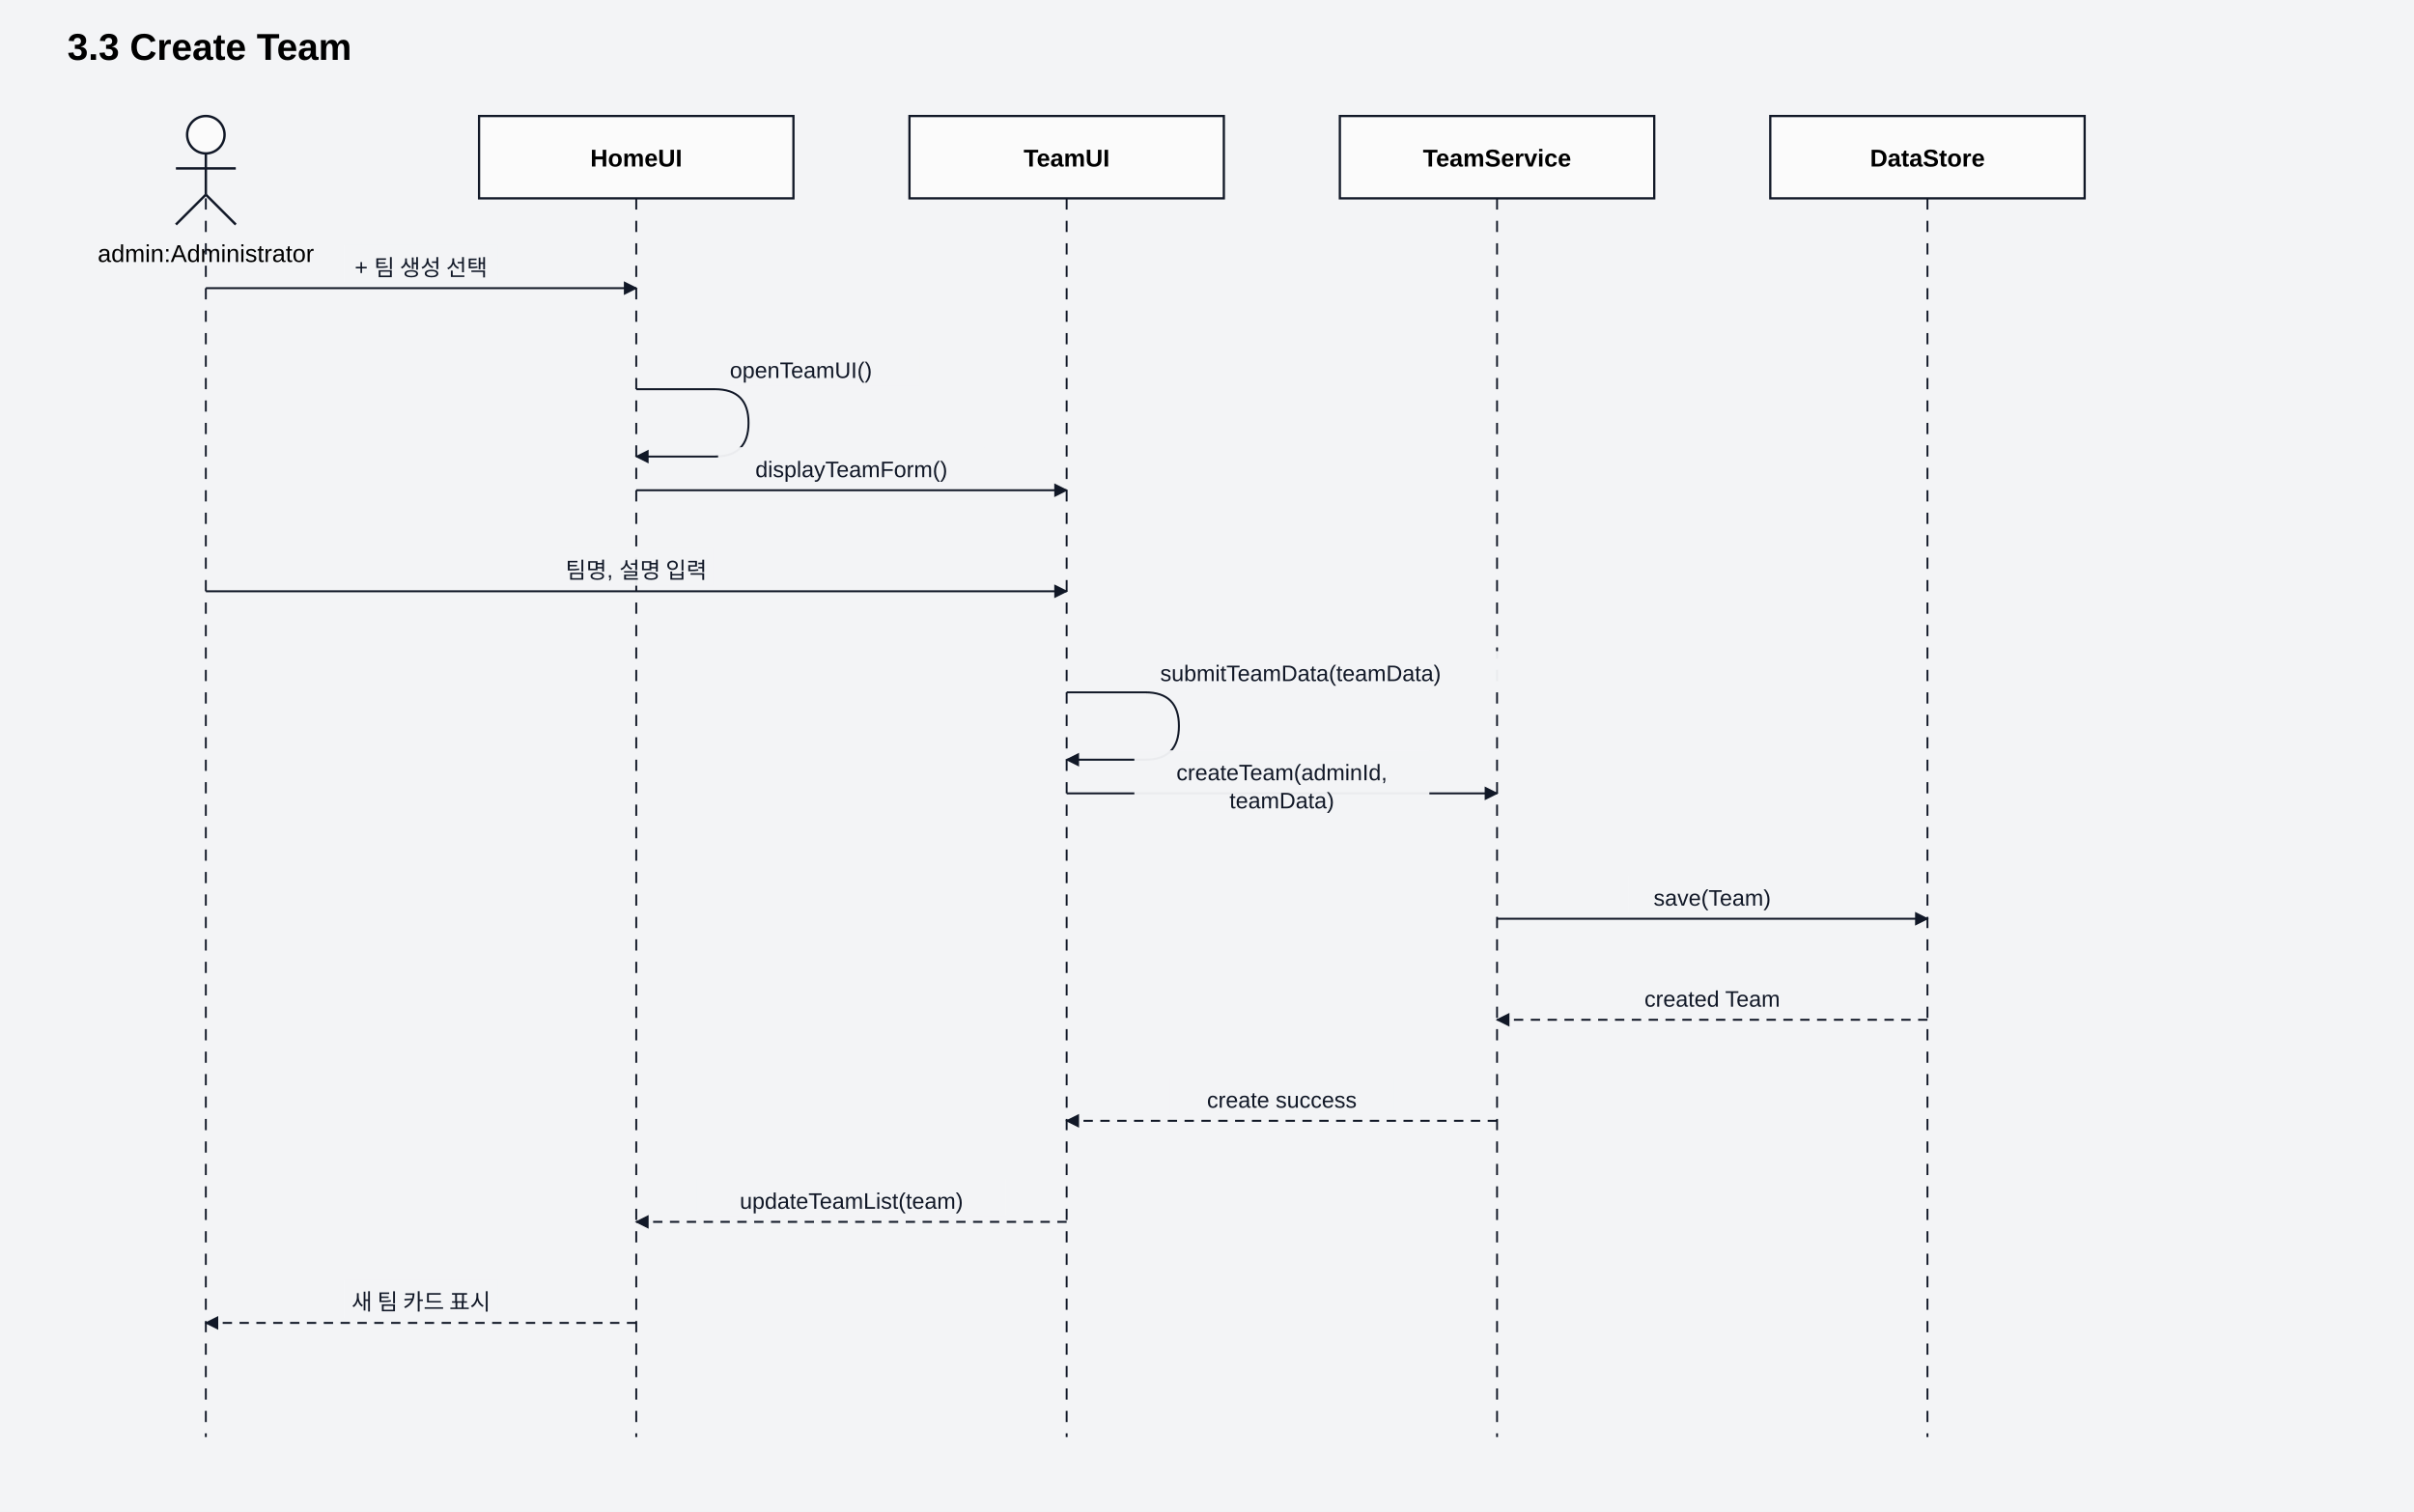
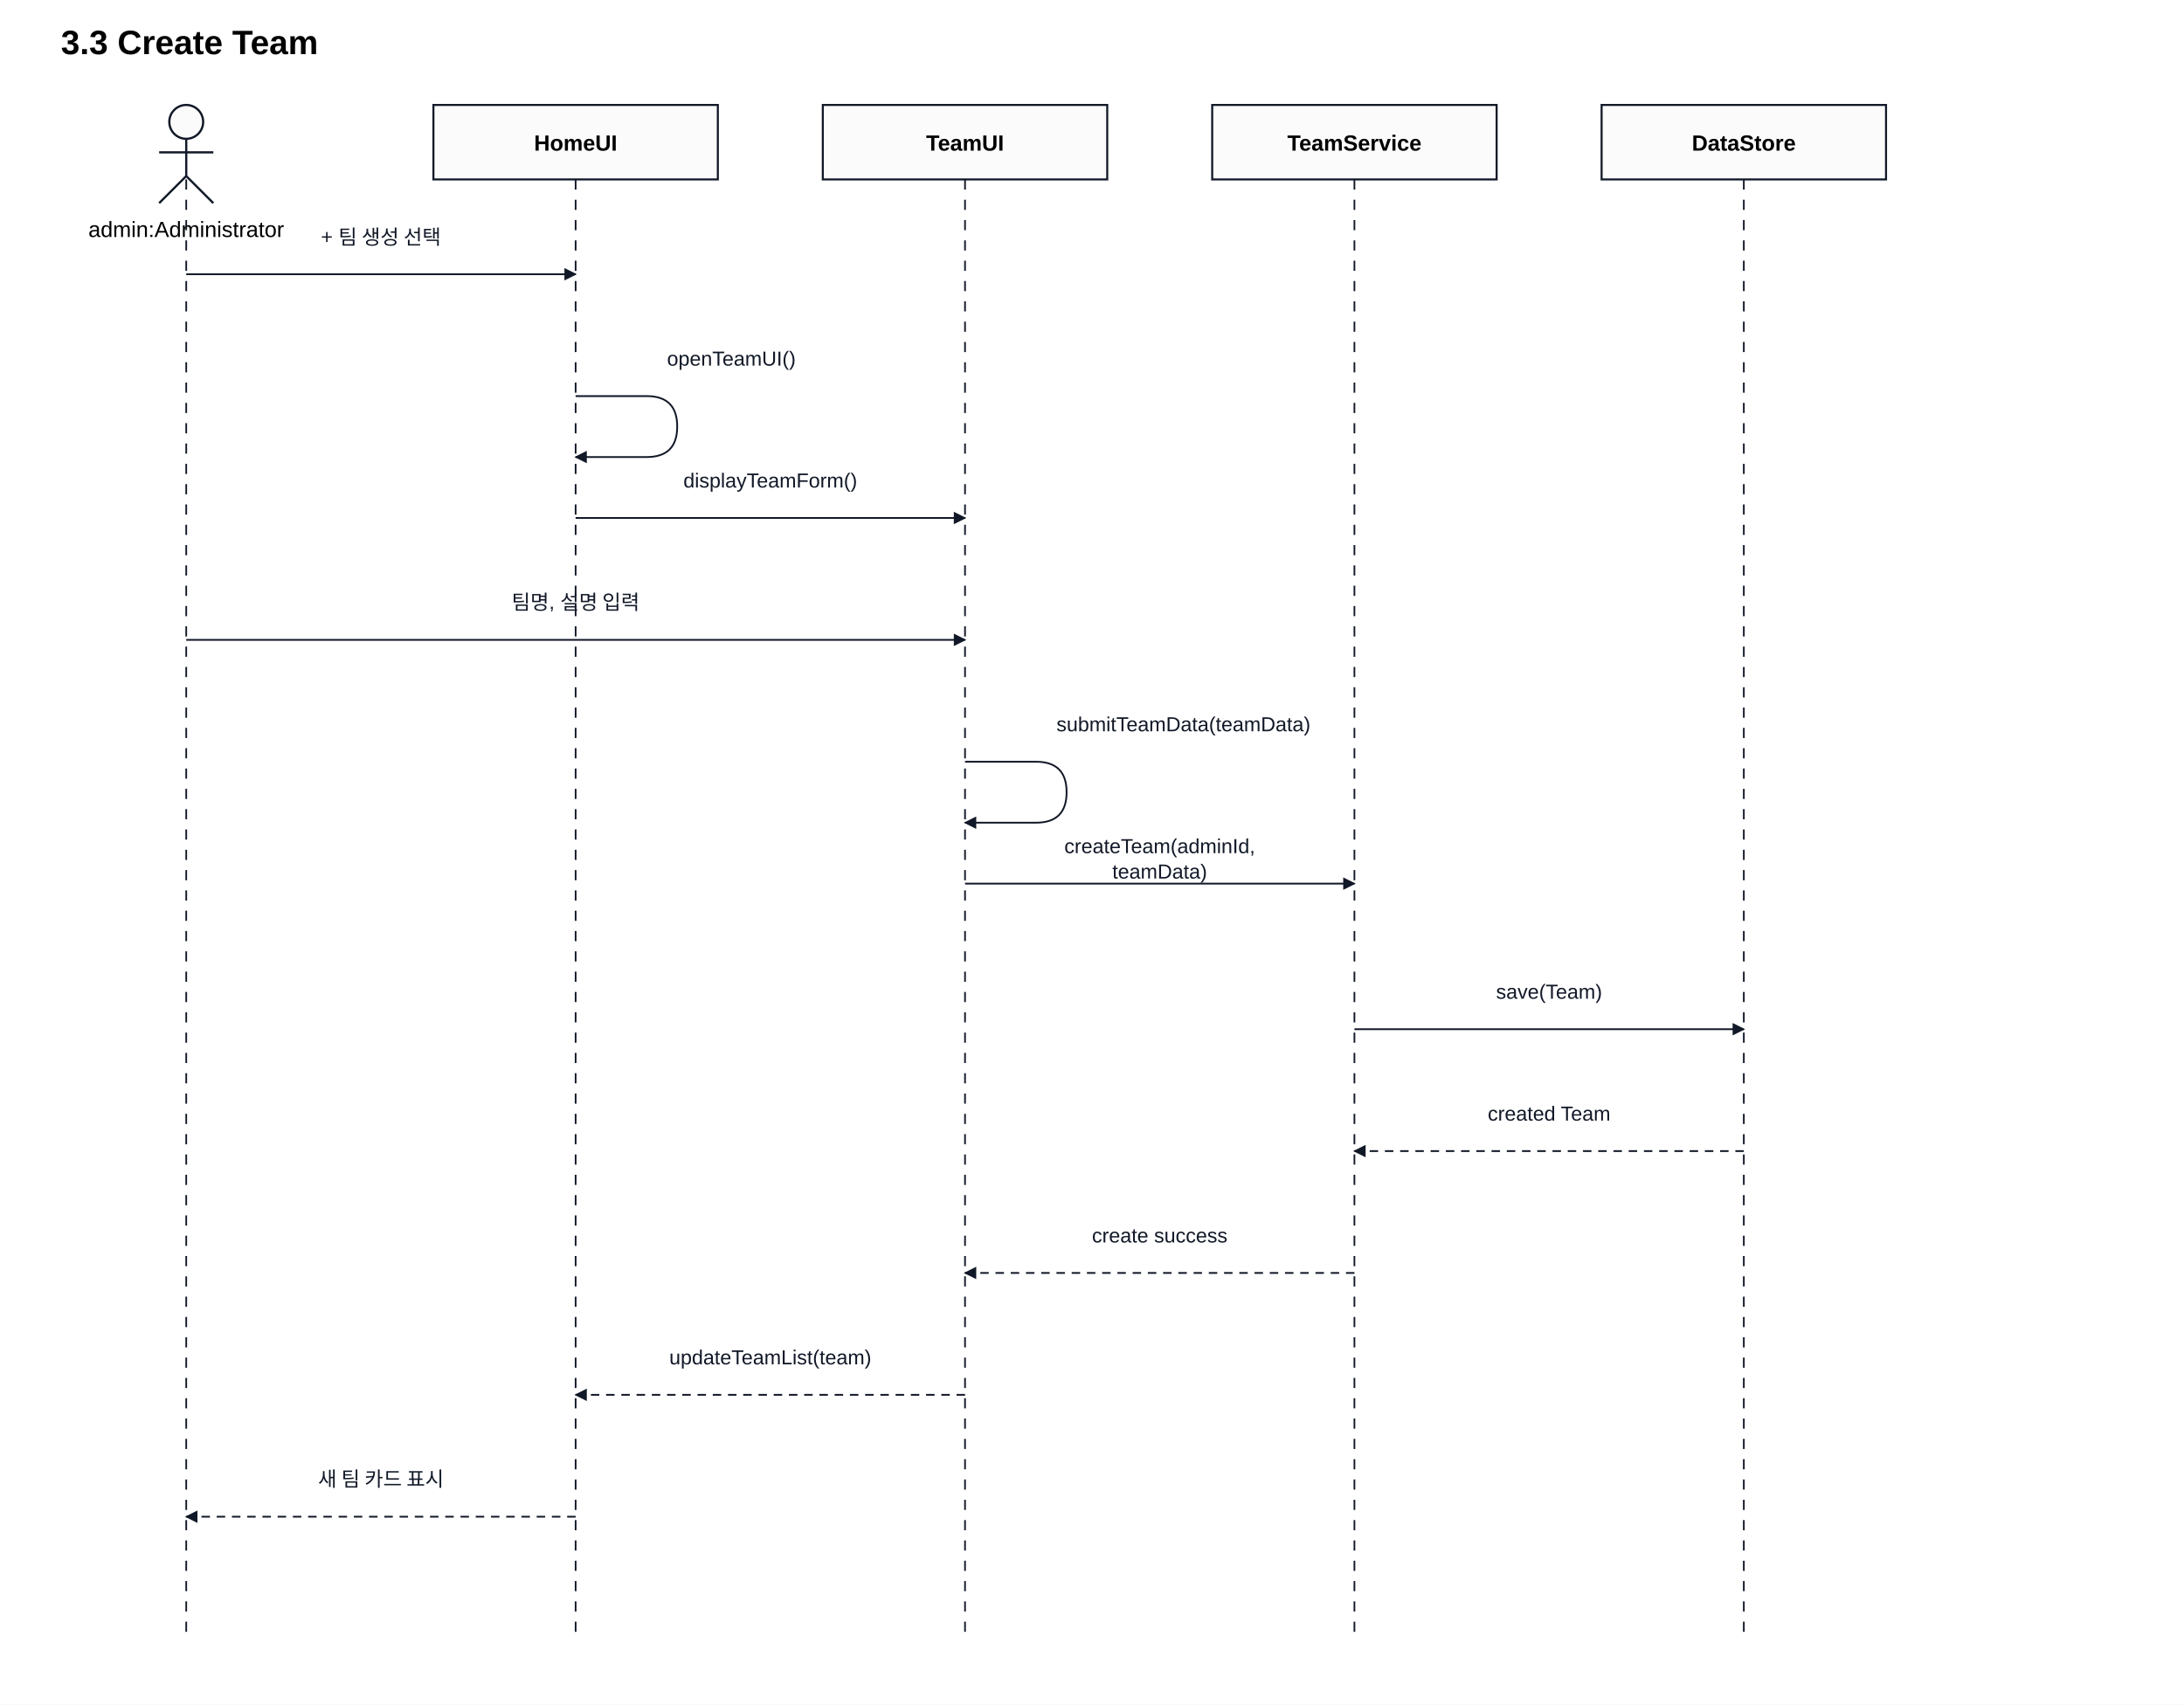
- <svg xmlns="http://www.w3.org/2000/svg" width="1290" height="808" viewBox="0 0 1290 808">
+ <svg xmlns="http://www.w3.org/2000/svg" width="1290" height="1007" viewBox="0 0 1290 1007">
  <defs>
    <marker id="arrow" viewBox="0 0 10 10" refX="9" refY="5" markerWidth="7" markerHeight="7" orient="auto">
      <path d="M0 0 L10 5 L0 10 z" fill="#111827" />
    </marker>
    <marker id="hollowArrow" viewBox="0 0 10 10" refX="9" refY="5" markerWidth="7" markerHeight="7" orient="auto">
      <path d="M0 0 L10 5 L0 10 z" fill="#fbfbfb" stroke="#111827" />
    </marker>
    <marker id="diamond" viewBox="0 0 16 10" refX="1" refY="5" markerWidth="11" markerHeight="9" orient="auto">
      <path d="M1 5 L8 1 L15 5 L8 9 z" fill="#111827" stroke="#111827" />
    </marker>
  </defs>
-   <rect width="100%" height="100%" fill="#f3f4f6" />
+   <rect width="100%" height="100%" fill="#ffffff" />
  <text x="36" y="32" font-family="Arial, sans-serif" font-size="20" font-weight="700">3.3 Create Team</text>
  <circle cx="110" cy="72" r="10" fill="#fbfbfb" stroke="#111827" stroke-width="1.3" />
  <line x1="110" y1="82" x2="110" y2="104" stroke="#111827" stroke-width="1.3" />
  <line x1="94" y1="90" x2="126" y2="90" stroke="#111827" stroke-width="1.3" />
  <line x1="110" y1="104" x2="94" y2="120" stroke="#111827" stroke-width="1.3" />
  <line x1="110" y1="104" x2="126" y2="120" stroke="#111827" stroke-width="1.3" />
  <text x="110" y="140" text-anchor="middle" font-family="Arial, sans-serif" font-size="13">admin:Administrator</text>
-   <line x1="110" y1="106" x2="110" y2="768" stroke="#111827" stroke-width="1" stroke-dasharray="6 6" />
+   <line x1="110" y1="106" x2="110" y2="967" stroke="#111827" stroke-width="1" stroke-dasharray="6 6" />
  <rect x="256" y="62" width="168" height="44" fill="#fbfbfb" stroke="#111827" stroke-width="1.2" />
  <text x="340" y="89" text-anchor="middle" font-family="Arial, sans-serif" font-size="13" font-weight="700">HomeUI</text>
-   <line x1="340" y1="106" x2="340" y2="768" stroke="#111827" stroke-width="1" stroke-dasharray="6 6" />
+   <line x1="340" y1="106" x2="340" y2="967" stroke="#111827" stroke-width="1" stroke-dasharray="6 6" />
  <rect x="486" y="62" width="168" height="44" fill="#fbfbfb" stroke="#111827" stroke-width="1.2" />
  <text x="570" y="89" text-anchor="middle" font-family="Arial, sans-serif" font-size="13" font-weight="700">TeamUI</text>
-   <line x1="570" y1="106" x2="570" y2="768" stroke="#111827" stroke-width="1" stroke-dasharray="6 6" />
+   <line x1="570" y1="106" x2="570" y2="967" stroke="#111827" stroke-width="1" stroke-dasharray="6 6" />
  <rect x="716" y="62" width="168" height="44" fill="#fbfbfb" stroke="#111827" stroke-width="1.2" />
  <text x="800" y="89" text-anchor="middle" font-family="Arial, sans-serif" font-size="13" font-weight="700">TeamService</text>
-   <line x1="800" y1="106" x2="800" y2="768" stroke="#111827" stroke-width="1" stroke-dasharray="6 6" />
+   <line x1="800" y1="106" x2="800" y2="967" stroke="#111827" stroke-width="1" stroke-dasharray="6 6" />
  <rect x="946" y="62" width="168" height="44" fill="#fbfbfb" stroke="#111827" stroke-width="1.2" />
  <text x="1030" y="89" text-anchor="middle" font-family="Arial, sans-serif" font-size="13" font-weight="700">DataStore</text>
-   <line x1="1030" y1="106" x2="1030" y2="768" stroke="#111827" stroke-width="1" stroke-dasharray="6 6" />
-   <line x1="110" y1="154" x2="340" y2="154" stroke="#111827" stroke-width="1.05" marker-end="url(#arrow)" />
-   <rect x="183.98" y="131" width="82.04" height="20" fill="#f3f4f6" opacity="0.96" />
-   <text x="225" y="147" text-anchor="middle" font-family="Arial, sans-serif" font-size="12" font-weight="400" fill="#111827">+ 팀 생성 선택</text>
-   <path d="M340 208 h42 q18 0 18 18 q0 18 -18 18 h-42" fill="none" stroke="#111827" stroke-width="1.05" marker-end="url(#arrow)" />
-   <rect x="387" y="186" width="104.72" height="20" fill="#f3f4f6" opacity="0.96" />
-   <text x="390" y="202" text-anchor="start" font-family="Arial, sans-serif" font-size="12" font-weight="400" fill="#111827">openTeamUI()</text>
-   <line x1="340" y1="262" x2="570" y2="262" stroke="#111827" stroke-width="1.05" marker-end="url(#arrow)" />
-   <rect x="383.74" y="239" width="142.52" height="20" fill="#f3f4f6" opacity="0.96" />
-   <text x="455" y="255" text-anchor="middle" font-family="Arial, sans-serif" font-size="12" font-weight="400" fill="#111827">displayTeamForm()</text>
-   <line x1="110" y1="316" x2="570" y2="316" stroke="#111827" stroke-width="1.05" marker-end="url(#arrow)" />
-   <rect x="298.98" y="293" width="82.04" height="20" fill="#f3f4f6" opacity="0.96" />
-   <text x="340" y="309" text-anchor="middle" font-family="Arial, sans-serif" font-size="12" font-weight="400" fill="#111827">팀명, 설명 입력</text>
-   <path d="M570 370 h42 q18 0 18 18 q0 18 -18 18 h-42" fill="none" stroke="#111827" stroke-width="1.05" marker-end="url(#arrow)" />
-   <rect x="617" y="348" width="195.44" height="20" fill="#f3f4f6" opacity="0.96" />
-   <text x="620" y="364" text-anchor="start" font-family="Arial, sans-serif" font-size="12" font-weight="400" fill="#111827">submitTeamData(teamData)</text>
-   <line x1="570" y1="424" x2="800" y2="424" stroke="#111827" stroke-width="1.05" marker-end="url(#arrow)" />
-   <rect x="606.18" y="401" width="157.64" height="35" fill="#f3f4f6" opacity="0.96" />
-   <text x="685" y="417" text-anchor="middle" font-family="Arial, sans-serif" font-size="12" font-weight="400" fill="#111827">createTeam(adminId,</text>
-   <text x="685" y="432" text-anchor="middle" font-family="Arial, sans-serif" font-size="12" font-weight="400" fill="#111827">teamData)</text>
-   <line x1="800" y1="491" x2="1030" y2="491" stroke="#111827" stroke-width="1.05" marker-end="url(#arrow)" />
-   <rect x="870.2" y="468" width="89.6" height="20" fill="#f3f4f6" opacity="0.96" />
-   <text x="915" y="484" text-anchor="middle" font-family="Arial, sans-serif" font-size="12" font-weight="400" fill="#111827">save(Team)</text>
-   <line x1="1030" y1="545" x2="800" y2="545" stroke="#111827" stroke-width="1.05" marker-end="url(#arrow)" stroke-dasharray="5 4" />
-   <rect x="862.64" y="522" width="104.72" height="20" fill="#f3f4f6" opacity="0.96" />
-   <text x="915" y="538" text-anchor="middle" font-family="Arial, sans-serif" font-size="12" font-weight="400" fill="#111827">created Team</text>
-   <line x1="800" y1="599" x2="570" y2="599" stroke="#111827" stroke-width="1.05" marker-end="url(#arrow)" stroke-dasharray="5 4" />
-   <rect x="625.08" y="576" width="119.84" height="20" fill="#f3f4f6" opacity="0.96" />
-   <text x="685" y="592" text-anchor="middle" font-family="Arial, sans-serif" font-size="12" font-weight="400" fill="#111827">create success</text>
-   <line x1="570" y1="653" x2="340" y2="653" stroke="#111827" stroke-width="1.05" marker-end="url(#arrow)" stroke-dasharray="5 4" />
-   <rect x="372.4" y="630" width="165.2" height="20" fill="#f3f4f6" opacity="0.96" />
-   <text x="455" y="646" text-anchor="middle" font-family="Arial, sans-serif" font-size="12" font-weight="400" fill="#111827">updateTeamList(team)</text>
-   <line x1="340" y1="707" x2="110" y2="707" stroke="#111827" stroke-width="1.05" marker-end="url(#arrow)" stroke-dasharray="5 4" />
-   <rect x="183.98" y="684" width="82.04" height="20" fill="#f3f4f6" opacity="0.96" />
-   <text x="225" y="700" text-anchor="middle" font-family="Arial, sans-serif" font-size="12" font-weight="400" fill="#111827">새 팀 카드 표시</text>
+   <line x1="1030" y1="106" x2="1030" y2="967" stroke="#111827" stroke-width="1" stroke-dasharray="6 6" />
+   <line x1="110" y1="162" x2="340" y2="162" stroke="#111827" stroke-width="1.05" marker-end="url(#arrow)" />
+   <text x="225" y="144" text-anchor="middle" font-family="Arial, sans-serif" font-size="12" font-weight="400" fill="#111827">+ 팀 생성 선택</text>
+   <path d="M340 234 h42 q18 0 18 18 q0 18 -18 18 h-42" fill="none" stroke="#111827" stroke-width="1.05" marker-end="url(#arrow)" />
+   <text x="394" y="216" text-anchor="start" font-family="Arial, sans-serif" font-size="12" font-weight="400" fill="#111827">openTeamUI()</text>
+   <line x1="340" y1="306" x2="570" y2="306" stroke="#111827" stroke-width="1.05" marker-end="url(#arrow)" />
+   <text x="455" y="288" text-anchor="middle" font-family="Arial, sans-serif" font-size="12" font-weight="400" fill="#111827">displayTeamForm()</text>
+   <line x1="110" y1="378" x2="570" y2="378" stroke="#111827" stroke-width="1.05" marker-end="url(#arrow)" />
+   <text x="340" y="360" text-anchor="middle" font-family="Arial, sans-serif" font-size="12" font-weight="400" fill="#111827">팀명, 설명 입력</text>
+   <path d="M570 450 h42 q18 0 18 18 q0 18 -18 18 h-42" fill="none" stroke="#111827" stroke-width="1.05" marker-end="url(#arrow)" />
+   <text x="624" y="432" text-anchor="start" font-family="Arial, sans-serif" font-size="12" font-weight="400" fill="#111827">submitTeamData(teamData)</text>
+   <line x1="570" y1="522" x2="800" y2="522" stroke="#111827" stroke-width="1.05" marker-end="url(#arrow)" />
+   <text x="685" y="504" text-anchor="middle" font-family="Arial, sans-serif" font-size="12" font-weight="400" fill="#111827">createTeam(adminId,</text>
+   <text x="685" y="519" text-anchor="middle" font-family="Arial, sans-serif" font-size="12" font-weight="400" fill="#111827">teamData)</text>
+   <line x1="800" y1="608" x2="1030" y2="608" stroke="#111827" stroke-width="1.05" marker-end="url(#arrow)" />
+   <text x="915" y="590" text-anchor="middle" font-family="Arial, sans-serif" font-size="12" font-weight="400" fill="#111827">save(Team)</text>
+   <line x1="1030" y1="680" x2="800" y2="680" stroke="#111827" stroke-width="1.05" marker-end="url(#arrow)" stroke-dasharray="5 4" />
+   <text x="915" y="662" text-anchor="middle" font-family="Arial, sans-serif" font-size="12" font-weight="400" fill="#111827">created Team</text>
+   <line x1="800" y1="752" x2="570" y2="752" stroke="#111827" stroke-width="1.05" marker-end="url(#arrow)" stroke-dasharray="5 4" />
+   <text x="685" y="734" text-anchor="middle" font-family="Arial, sans-serif" font-size="12" font-weight="400" fill="#111827">create success</text>
+   <line x1="570" y1="824" x2="340" y2="824" stroke="#111827" stroke-width="1.05" marker-end="url(#arrow)" stroke-dasharray="5 4" />
+   <text x="455" y="806" text-anchor="middle" font-family="Arial, sans-serif" font-size="12" font-weight="400" fill="#111827">updateTeamList(team)</text>
+   <line x1="340" y1="896" x2="110" y2="896" stroke="#111827" stroke-width="1.05" marker-end="url(#arrow)" stroke-dasharray="5 4" />
+   <text x="225" y="878" text-anchor="middle" font-family="Arial, sans-serif" font-size="12" font-weight="400" fill="#111827">새 팀 카드 표시</text>
</svg>
